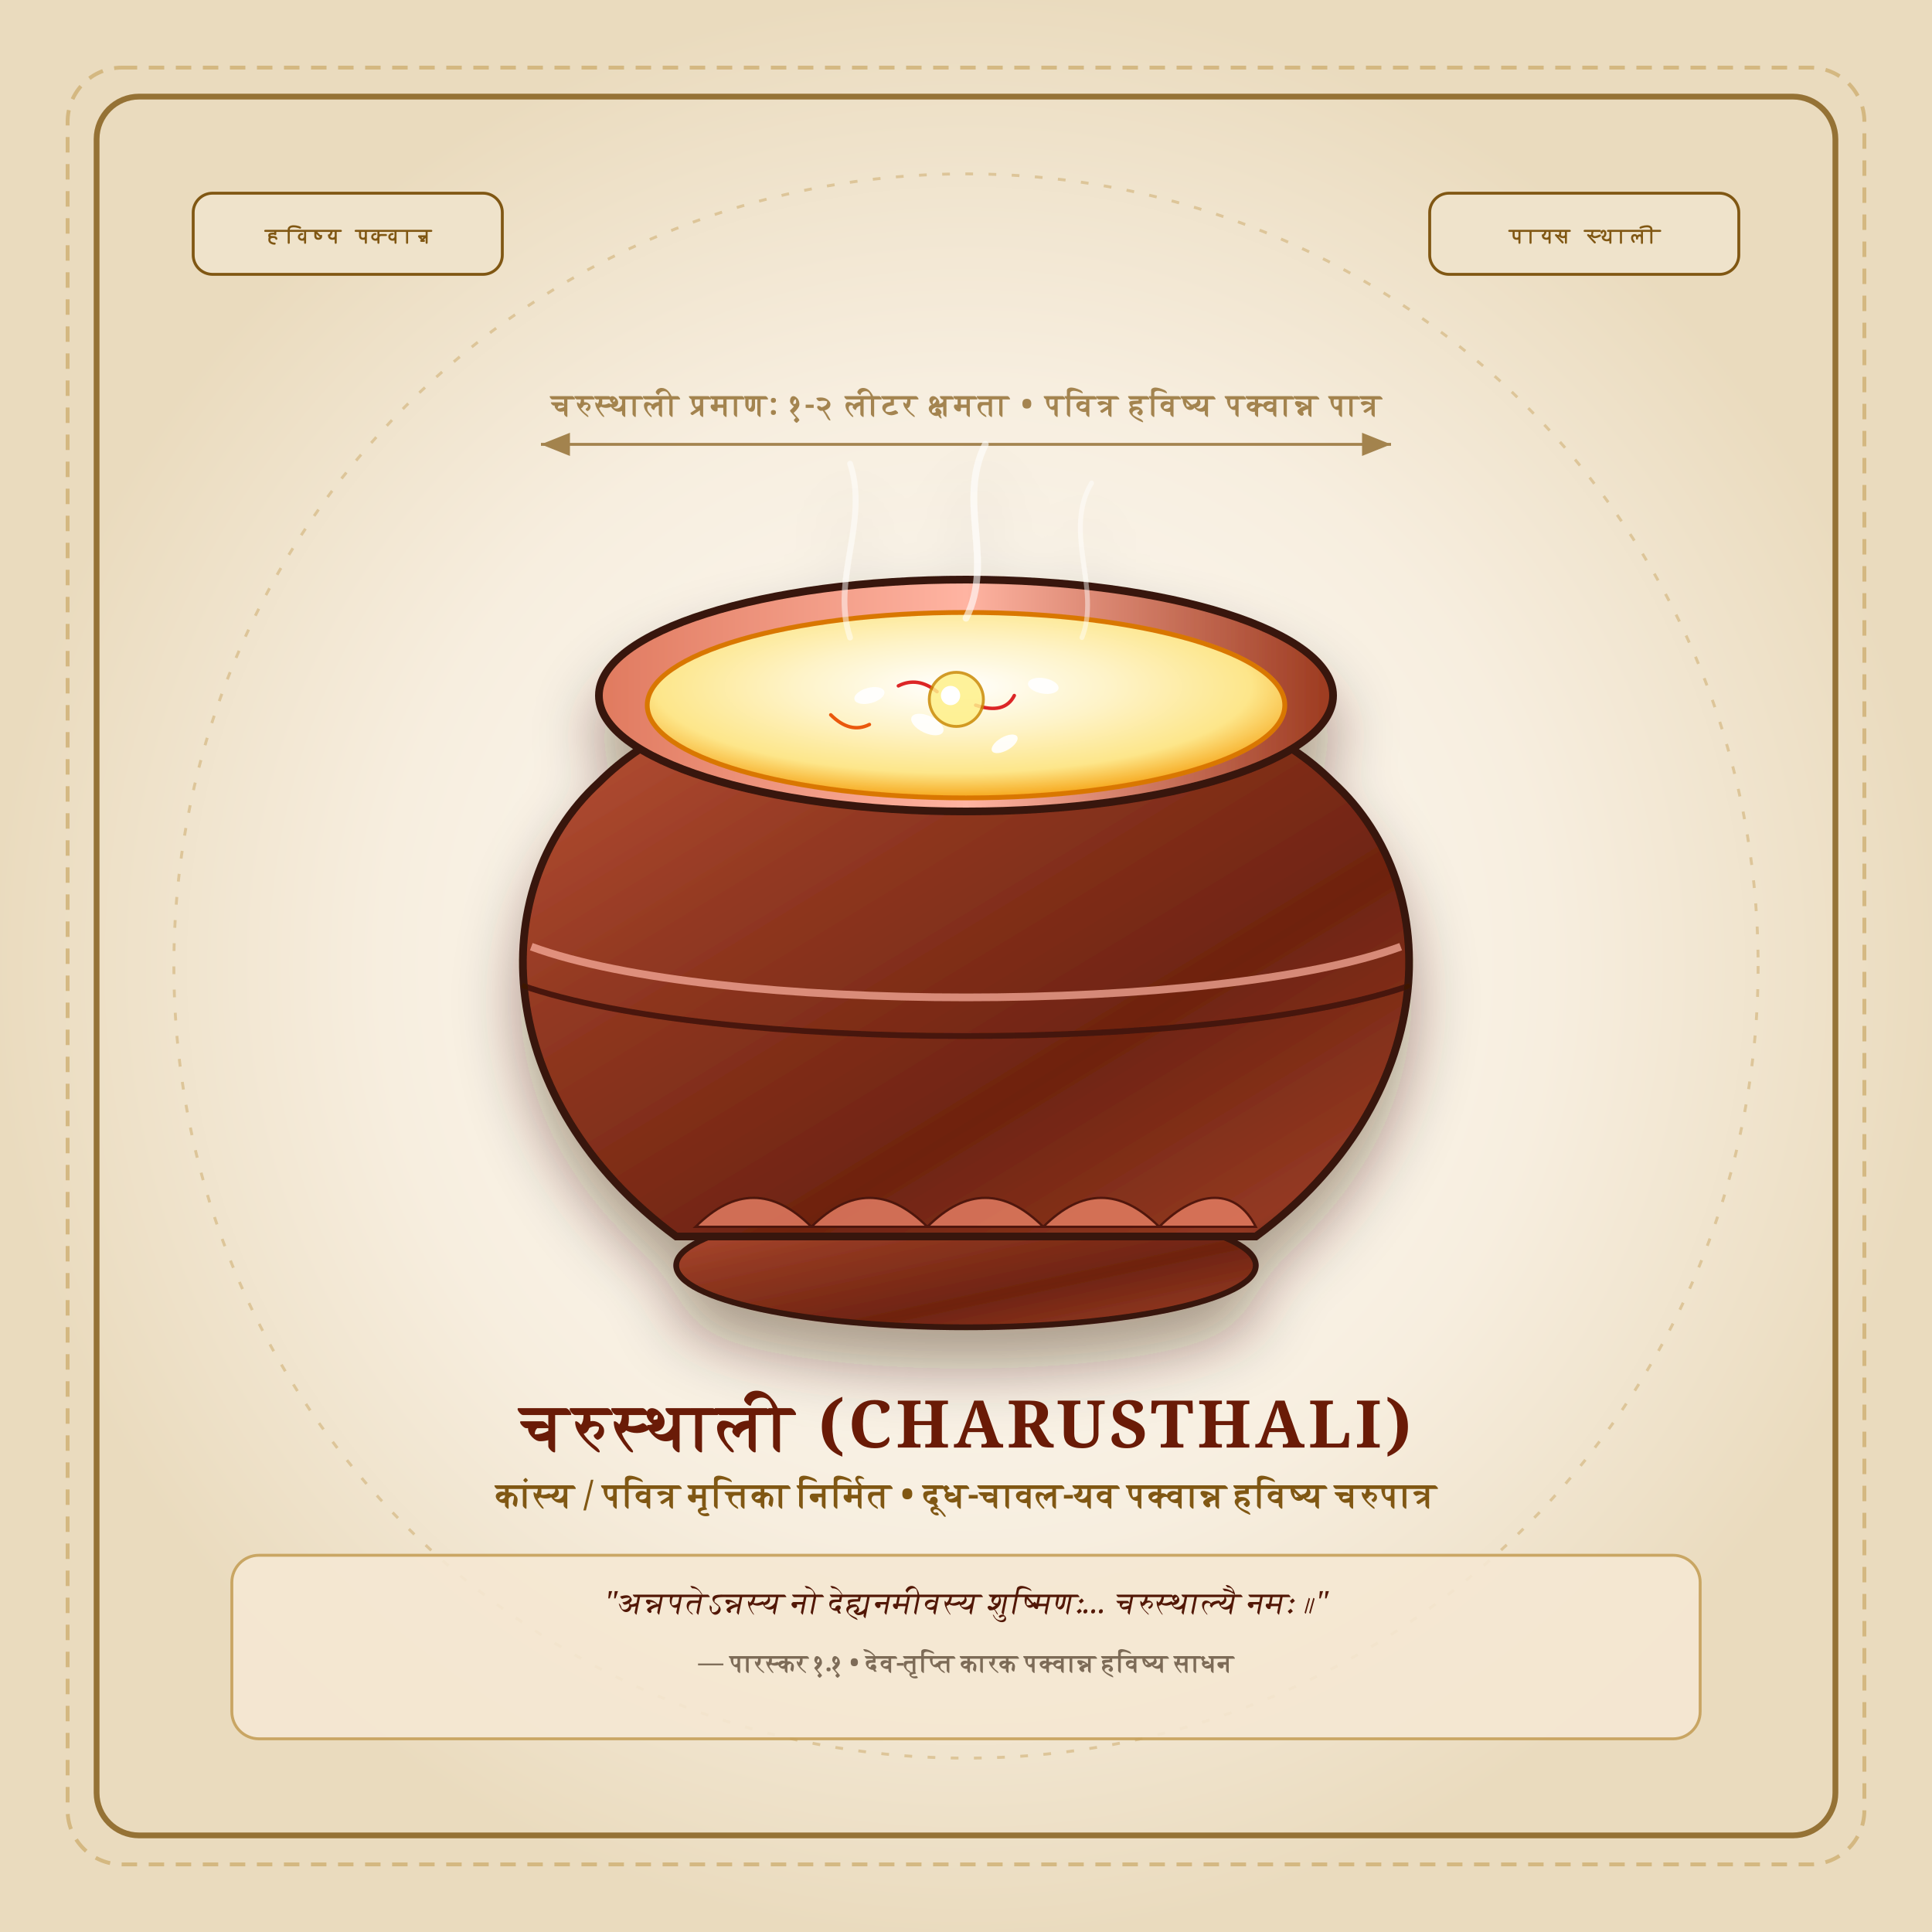
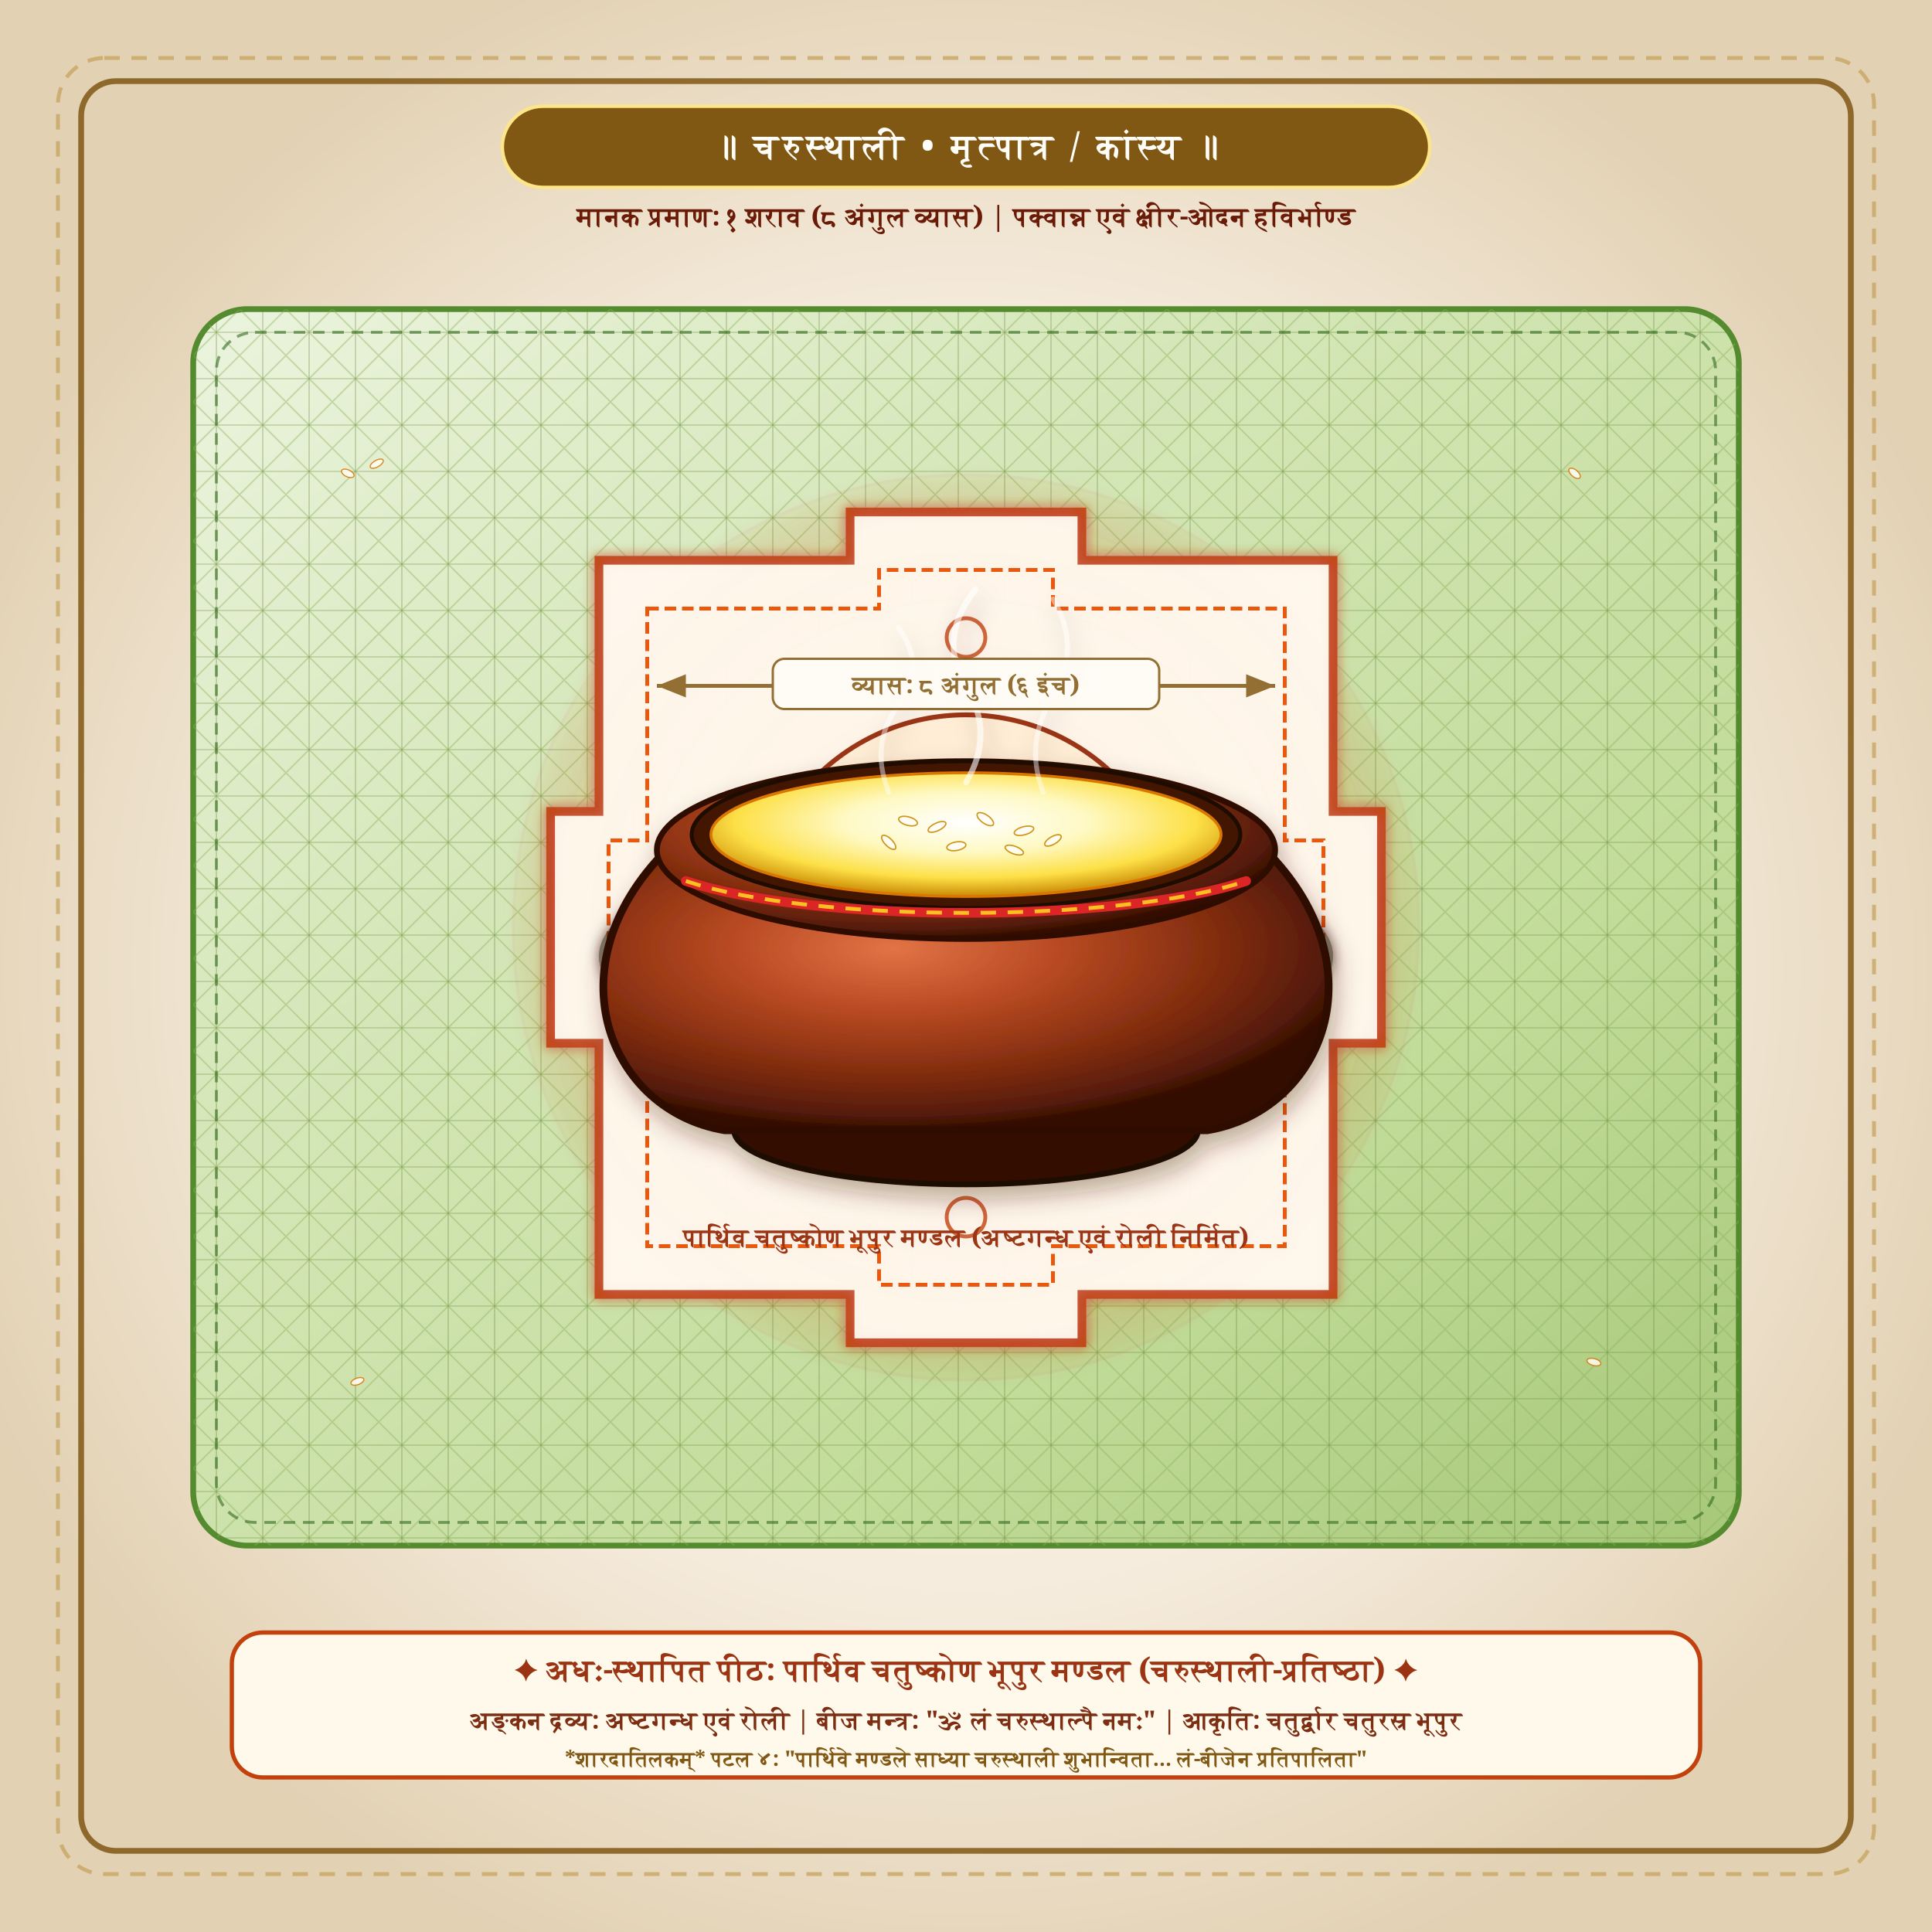
<svg xmlns="http://www.w3.org/2000/svg" viewBox="0 0 1000 1000" width="100%" height="100%">
  <defs>
-     <radialGradient id="bgGrad" cx="50%" cy="50%" r="50%">
-       <stop offset="0%" stop-color="#FFFDF9" />
-       <stop offset="60%" stop-color="#F7EEDF" />
-       <stop offset="100%" stop-color="#EADBBE" />
+     <radialGradient id="bgGrad" cx="50%" cy="50%" r="55%">
+       <stop offset="0%" stop-color="#FFFDF8" />
+       <stop offset="60%" stop-color="#F5EBDC" />
+       <stop offset="100%" stop-color="#E2D1B3" />
    </radialGradient>
-     <linearGradient id="charuClay" x1="0%" y1="0%" x2="100%" y2="100%">
-       <stop offset="0%" stop-color="#BD5338" />
-       <stop offset="30%" stop-color="#933922" />
-       <stop offset="65%" stop-color="#6E2310" />
-       <stop offset="90%" stop-color="#933922" />
-       <stop offset="100%" stop-color="#481407" />
+     <linearGradient id="kushaWeave" x1="0%" y1="0%" x2="100%" y2="100%">
+       <stop offset="0%" stop-color="#EBF4DE" />
+       <stop offset="30%" stop-color="#D7E8BC" />
+       <stop offset="70%" stop-color="#C2DC9A" />
+       <stop offset="100%" stop-color="#A6C878" />
    </linearGradient>
-     <linearGradient id="charuRim" x1="0%" y1="0%" x2="100%" y2="0%">
-       <stop offset="0%" stop-color="#E07A5F" />
-       <stop offset="50%" stop-color="#FFB4A2" />
-       <stop offset="100%" stop-color="#9C3A1F" />
-     </linearGradient>
-     <radialGradient id="charuFood" cx="48%" cy="40%" r="62%">
+     <pattern id="kushaPattern" width="24" height="24" patternUnits="userSpaceOnUse">
+       <path d="M 0,0 L 24,24 M 24,0 L 0,24" stroke="#8CAE5B" stroke-width="0.8" opacity="0.4" />
+       <line x1="0" y1="12" x2="24" y2="12" stroke="#6C8E3B" stroke-width="0.6" opacity="0.35" />
+       <line x1="12" y1="0" x2="12" y2="24" stroke="#5E7E2F" stroke-width="0.6" opacity="0.35" />
+     </pattern>
+     <radialGradient id="prithviAura" cx="50%" cy="50%" r="50%">
+       <stop offset="0%" stop-color="#FFEDD5" stop-opacity="0.9" />
+       <stop offset="50%" stop-color="#FB923C" stop-opacity="0.5" />
+       <stop offset="100%" stop-color="#C2410C" stop-opacity="0.08" />
+     </radialGradient>
+     <radialGradient id="clayPot" cx="40%" cy="35%" r="65%">
+       <stop offset="0%" stop-color="#E27346" />
+       <stop offset="35%" stop-color="#B84A22" />
+       <stop offset="70%" stop-color="#802C0E" />
+       <stop offset="92%" stop-color="#541B08" />
+       <stop offset="100%" stop-color="#330D03" />
+     </radialGradient>
+     <radialGradient id="sacredCharu" cx="50%" cy="40%" r="60%">
      <stop offset="0%" stop-color="#FFFFFF" />
-       <stop offset="40%" stop-color="#FEF3C7" />
-       <stop offset="75%" stop-color="#FDE68A" />
-       <stop offset="100%" stop-color="#F59E0B" />
+       <stop offset="40%" stop-color="#FEF9C3" />
+       <stop offset="75%" stop-color="#FDE047" />
+       <stop offset="100%" stop-color="#CA8A04" />
    </radialGradient>
-     <linearGradient id="saffronGold" x1="0%" y1="0%" x2="100%" y2="100%">
-       <stop offset="0%" stop-color="#F59E0B" />
-       <stop offset="100%" stop-color="#B45309" />
-     </linearGradient>
-     <filter id="patraShadow" x="-20%" y="-20%" width="150%" height="150%">
-       <feDropShadow dx="0" dy="20" stdDeviation="16" flood-color="#38150A" flood-opacity="0.4" />
+     <filter id="yantraGlowFilter" x="-20%" y="-20%" width="140%" height="140%">
+       <feGaussianBlur stdDeviation="3" result="blur" />
+       <feComposite in="SourceGraphic" in2="blur" operator="over" />
+     </filter>
+     <filter id="patraDeepShadow" x="-25%" y="-25%" width="150%" height="150%">
+       <feDropShadow dx="8" dy="24" stdDeviation="16" flood-color="#2D1106" flood-opacity="0.55" />
+       <feDropShadow dx="2" dy="6" stdDeviation="6" flood-color="#421908" flood-opacity="0.35" />
    </filter>
  </defs>
  <rect width="1000" height="1000" fill="url(#bgGrad)" />
-   <rect x="35" y="35" width="930" height="930" rx="28" fill="none" stroke="#C5A059" stroke-width="2" stroke-dasharray="8 6" opacity="0.6" />
-   <rect x="50" y="50" width="900" height="900" rx="22" fill="none" stroke="#805713" stroke-width="3" opacity="0.8" />
-   <circle cx="500" cy="500" r="410" fill="none" stroke="#C5A059" stroke-width="1.5" stroke-dasharray="4 8" opacity="0.45" />
-   <g opacity="0.7">
-     <line x1="280" y1="230" x2="720" y2="230" stroke="#805713" stroke-width="1.5" />
-     <path d="M 280 230 L 295 224 L 295 236 Z" fill="#805713" />
-     <path d="M 720 230 L 705 224 L 705 236 Z" fill="#805713" />
-     <text x="500" y="215" font-family="'Cinzel', 'Noto Serif', serif" font-size="16" font-weight="bold" fill="#805713" text-anchor="middle" letter-spacing="1">
-       चरुस्थाली प्रमाण: १-२ लीटर क्षमता • पवित्र हविष्य पक्वान्न पात्र
+   <rect x="30" y="30" width="940" height="940" rx="24" fill="none" stroke="#C5A059" stroke-width="2" stroke-dasharray="8 6" opacity="0.7" />
+   <rect x="42" y="42" width="916" height="916" rx="18" fill="none" stroke="#805713" stroke-width="3" opacity="0.85" />
+   <g transform="translate(500, 85)" text-anchor="middle">
+     <rect x="-240" y="-30" width="480" height="42" rx="21" fill="#805713" stroke="#FDE68A" stroke-width="1.8" />
+     <text y="-3" font-family="'Cinzel', 'Noto Serif', serif" font-size="18" font-weight="900" fill="#FFFDF8" letter-spacing="2">
+       ॥ चरुस्थाली • मृत्पात्र / कांस्य ॥
+     </text>
+     <text y="32" font-family="'Noto Serif', serif" font-size="14" font-weight="bold" fill="#6A1B07">
+       मानक प्रमाण: १ शराव (८ अंगुल व्यास) | पक्वान्न एवं क्षीर-ओदन हविर्भाण्ड
    </text>
  </g>
-   <g filter="url(#patraShadow)">
-     <ellipse cx="500" cy="655" rx="150" ry="32" fill="url(#charuClay)" stroke="#38150A" stroke-width="3" />
-     <path d="M 350 640              C 255 570, 250 460, 310 405              C 335 380, 370 365, 410 360              L 590 360              C 630 365, 665 380, 690 405              C 750 460, 745 570, 650 640              Z" fill="url(#charuClay)" stroke="#38150A" stroke-width="4" />
-     <path d="M 275 490 C 370 525, 630 525, 725 490" stroke="#FFB4A2" stroke-width="4" fill="none" opacity="0.7" />
-     <path d="M 270 510 C 370 545, 630 545, 730 510" stroke="#3D1206" stroke-width="3" fill="none" opacity="0.85" />
-     <g fill="#E07A5F" opacity="0.85" stroke="#481407" stroke-width="1.2">
-       <path d="M 360 635 C 380 615, 400 615, 420 635 Z" />
-       <path d="M 420 635 C 440 615, 460 615, 480 635 Z" />
-       <path d="M 480 635 C 500 615, 520 615, 540 635 Z" />
-       <path d="M 540 635 C 560 615, 580 615, 600 635 Z" />
-       <path d="M 600 635 C 620 615, 640 615, 650 635 Z" />
+   <g transform="translate(100, 160)">
+     <rect x="0" y="0" width="800" height="640" rx="28" fill="url(#kushaWeave)" stroke="#558B2F" stroke-width="3" />
+     <rect x="0" y="0" width="800" height="640" rx="28" fill="url(#kushaPattern)" />
+     <rect x="12" y="12" width="776" height="616" rx="20" fill="none" stroke="#33691E" stroke-width="1.5" stroke-dasharray="6 4" opacity="0.6" />
+     <g fill="#FFFDF5" stroke="#D97706" stroke-width="0.6" opacity="0.85">
+       <ellipse cx="80" cy="85" rx="3.5" ry="1.8" transform="rotate(25 80 85)" />
+       <ellipse cx="95" cy="80" rx="3.8" ry="1.7" transform="rotate(-30 95 80)" />
+       <ellipse cx="715" cy="85" rx="3.6" ry="1.8" transform="rotate(40 715 85)" />
+       <ellipse cx="725" cy="545" rx="3.7" ry="1.8" transform="rotate(15 725 545)" />
+       <ellipse cx="85" cy="555" rx="3.5" ry="1.7" transform="rotate(-20 85 555)" />
    </g>
-     <ellipse cx="500" cy="360" rx="190" ry="60" fill="url(#charuRim)" stroke="#38150A" stroke-width="4" />
-     <ellipse cx="500" cy="365" rx="165" ry="48" fill="url(#charuFood)" stroke="#D97706" stroke-width="2.5" />
-     <ellipse cx="450" cy="360" rx="8" ry="4" fill="#FFFFFF" opacity="0.9" transform="rotate(-15 450 360)" />
-     <ellipse cx="480" cy="375" rx="9" ry="4.5" fill="#FFFFFF" opacity="0.9" transform="rotate(25 480 375)" />
-     <ellipse cx="540" cy="355" rx="8" ry="4" fill="#FFFFFF" opacity="0.9" transform="rotate(10 540 355)" />
-     <ellipse cx="520" cy="385" rx="7.5" ry="3.5" fill="#FFFFFF" opacity="0.9" transform="rotate(-30 520 385)" />
-     <path d="M 465 355 Q 475 350, 485 358" stroke="#DC2626" stroke-width="1.8" fill="none" stroke-linecap="round" />
-     <path d="M 505 365 Q 520 370, 525 360" stroke="#DC2626" stroke-width="1.8" fill="none" stroke-linecap="round" />
-     <path d="M 430 370 Q 440 380, 450 375" stroke="#EA580C" stroke-width="1.8" fill="none" stroke-linecap="round" />
-     <circle cx="495" cy="362" r="14" fill="#FEF08A" stroke="#CA8A04" stroke-width="1.5" opacity="0.85" />
-     <circle cx="492" cy="360" r="5" fill="#FFFFFF" />
-     <path d="M 440 330 C 430 300, 450 270, 440 240" stroke="#FFFFFF" stroke-width="3" fill="none" stroke-linecap="round" opacity="0.5" />
-     <path d="M 500 320 C 515 290, 495 260, 510 230" stroke="#FFFFFF" stroke-width="3.5" fill="none" stroke-linecap="round" opacity="0.6" />
-     <path d="M 560 330 C 570 305, 550 275, 565 250" stroke="#FFFFFF" stroke-width="2.5" fill="none" stroke-linecap="round" opacity="0.45" />
+     <g id="underlying-yantra-charusthali" transform="translate(400, 320)" filter="url(#yantraGlowFilter)">
+       <circle cx="0" cy="0" r="235" fill="url(#prithviAura)" opacity="0.45" />
+       <path d="M -190,-190 L -60,-190 L -60,-215 L 60,-215 L 60,-190 L 190,-190                 L 190,-60 L 215,-60 L 215,60 L 190,60 L 190,190                 L 60,190 L 60,215 L -60,215 L -60,190 L -190,190                 L -190,60 L -215,60 L -215,-60 L -190,-60 Z" fill="#FFF7ED" stroke="#C2410C" stroke-width="4.5" opacity="0.9" />
+       <path d="M -165,-165 L -45,-165 L -45,-185 L 45,-185 L 45,-165 L 165,-165                 L 165,-45 L 185,-45 L 185,45 L 165,45 L 165,165                 L 45,165 L 45,185 L -45,185 L -45,165 L -165,165                 L -165,45 L -185,45 L -185,-45 L -165,-45 Z" fill="none" stroke="#EA580C" stroke-width="2" stroke-dasharray="6 3" />
+       <circle cx="0" cy="0" r="110" fill="#FFEDD5" stroke="#9A3412" stroke-width="2.5" />
+       <g stroke="#C2410C" stroke-width="2" fill="none" opacity="0.8">
+         <circle cx="0" cy="-150" r="10" />
+         <circle cx="0" cy="150" r="10" />
+         <circle cx="-150" cy="0" r="10" />
+         <circle cx="150" cy="0" r="10" />
+       </g>
+       <circle cx="0" cy="0" r="54" fill="#FFFFFF" stroke="#9A3412" stroke-width="2.5" />
+       <text x="0" y="12" font-family="'Noto Serif', serif" font-size="38" font-weight="900" fill="#9A3412" text-anchor="middle" letter-spacing="1">
+         लं
+       </text>
+       <text x="0" y="165" font-family="'Noto Serif', serif" font-size="13" font-weight="900" fill="#9A3412" text-anchor="middle">
+         पार्थिव चतुष्कोण भूपुर मण्डल (अष्टगन्ध एवं रोली निर्मित)
+       </text>
+     </g>
+     <g id="charusthali-vessel" filter="url(#patraDeepShadow)">
+       <ellipse cx="400" cy="335" rx="190" ry="60" fill="#240D04" opacity="0.55" filter="url(#yantraGlowFilter)" />
+       <ellipse cx="400" cy="425" rx="120" ry="28" fill="#330D03" stroke="#1F0702" stroke-width="3" />
+       <path d="M 245,280                 C 185,340, 215,415, 275,425                L 525,425                C 585,415, 615,340, 555,280                Z" fill="url(#clayPot)" stroke="#2D0B02" stroke-width="4" />
+       <ellipse cx="400" cy="280" rx="160" ry="46" fill="url(#clayPot)" stroke="#2D0B02" stroke-width="3" />
+       <ellipse cx="400" cy="272" rx="142" ry="38" fill="#421204" stroke="#1F0702" stroke-width="2" />
+       <ellipse cx="400" cy="272" rx="132" ry="32" fill="url(#sacredCharu)" stroke="#D97706" stroke-width="1.5" />
+       <g fill="#FFFDF5" stroke="#CA8A04" stroke-width="0.7" opacity="0.9">
+         <ellipse cx="370" cy="265" rx="5" ry="2.2" transform="rotate(15 370 265)" />
+         <ellipse cx="385" cy="268" rx="5" ry="2" transform="rotate(-25 385 268)" />
+         <ellipse cx="410" cy="264" rx="5" ry="2.2" transform="rotate(35 410 264)" />
+         <ellipse cx="430" cy="270" rx="5.2" ry="2.1" transform="rotate(-15 430 270)" />
+         <ellipse cx="360" cy="276" rx="4.8" ry="2" transform="rotate(45 360 276)" />
+         <ellipse cx="395" cy="278" rx="5" ry="2.2" transform="rotate(-10 395 278)" />
+         <ellipse cx="425" cy="280" rx="5" ry="2" transform="rotate(20 425 280)" />
+         <ellipse cx="445" cy="275" rx="4.8" ry="2" transform="rotate(-30 445 275)" />
+       </g>
+       <path d="M 360,250 Q 350,225 365,205 Q 380,185 365,165" stroke="#FFFFFF" stroke-width="2.5" fill="none" opacity="0.45" stroke-linecap="round" />
+       <path d="M 400,245 Q 415,220 400,195 Q 385,170 405,145" stroke="#FFFFFF" stroke-width="3" fill="none" opacity="0.6" stroke-linecap="round" />
+       <path d="M 440,250 Q 430,225 445,200 Q 460,175 445,150" stroke="#FFFFFF" stroke-width="2.5" fill="none" opacity="0.45" stroke-linecap="round" />
+       <path d="M 255,296 C 320,318, 480,318, 545,296" stroke="#DC2626" stroke-width="5" fill="none" stroke-linecap="round" />
+       <path d="M 255,296 C 320,318, 480,318, 545,296" stroke="#FBBF24" stroke-width="2" stroke-dasharray="8 6" fill="none" />
+     </g>
+     <g opacity="0.85">
+       <line x1="240" y1="195" x2="560" y2="195" stroke="#805713" stroke-width="2" />
+       <polygon points="240,195 255,189 255,201" fill="#805713" />
+       <polygon points="560,195 545,189 545,201" fill="#805713" />
+       <rect x="300" y="181" width="200" height="26" rx="6" fill="#FFFDF8" stroke="#805713" stroke-width="1.2" />
+       <text x="400" y="199" font-family="'Cinzel', 'Noto Serif', serif" font-size="13" font-weight="900" fill="#805713" text-anchor="middle">
+         व्यास: ८ अंगुल (६ इंच)
+       </text>
+     </g>
  </g>
-   <g transform="translate(500, 750)" text-anchor="middle">
-     <text y="0" font-family="'Cinzel', 'Noto Serif', serif" font-size="34" font-weight="900" fill="#6A1B07" letter-spacing="2">
-       चरुस्थाली (CHARUSTHALI)
+   <g transform="translate(500, 890)" text-anchor="middle">
+     <rect x="-380" y="-45" width="760" height="75" rx="16" fill="#FFF9EB" stroke="#C2410C" stroke-width="2.2" />
+     <text y="-20" font-family="'Noto Serif', serif" font-size="16" font-weight="900" fill="#9A3412">
+       ✦ अधः-स्थापित पीठ: पार्थिव चतुष्कोण भूपुर मण्डल (चरुस्थाली-प्रतिष्ठा) ✦
    </text>
-     <text y="30" font-family="'Noto Serif', serif" font-size="18" font-weight="bold" fill="#805713">
-       कांस्य / पवित्र मृत्तिका निर्मित • दूध-चावल-यव पक्वान्न हविष्य चरुपात्र
+     <text y="5" font-family="'Noto Serif', serif" font-size="13" font-weight="bold" fill="#7C2D12">
+       अङ्कन द्रव्य: अष्टगन्ध एवं रोली | बीज मन्त्र: "ॐ लं चरुस्थाल्पै नमः" | आकृति: चतुर्द्वार चतुरस्र भूपुर
    </text>
-     <rect x="-380" y="55" width="760" height="95" rx="14" fill="#F5E8D3" stroke="#C5A059" stroke-width="1.5" opacity="0.9" />
-     <text y="85" font-family="'Noto Serif', serif" font-size="16" font-style="italic" fill="#521706">
-       "अन्नपतेऽन्नस्य नो देह्यनमीवस्य शुष्मिणः... चरुस्थाल्यै नमः ॥"
-     </text>
-     <text y="115" font-family="'Noto Serif', serif" font-size="13" font-weight="600" fill="#7D6B57">
-       — पारस्कर १.१ • देव-तृप्ति कारक पक्वान्न हविष्य साधन
-     </text>
-   </g>
-   <g transform="translate(100, 100)">
-     <rect x="0" y="0" width="160" height="42" rx="10" fill="#EFE3CB" stroke="#805713" stroke-width="1.5" />
-     <text x="80" y="26" font-family="monospace" font-size="13" font-weight="bold" fill="#805713" text-anchor="middle">
-       हविष्य पक्वान्न
-     </text>
-   </g>
-   <g transform="translate(740, 100)">
-     <rect x="0" y="0" width="160" height="42" rx="10" fill="#EFE3CB" stroke="#805713" stroke-width="1.5" />
-     <text x="80" y="26" font-family="monospace" font-size="13" font-weight="bold" fill="#805713" text-anchor="middle">
-       पायस स्थाली
+     <text y="24" font-family="'Noto Serif', serif" font-size="11" font-weight="bold" fill="#805713">
+       *शारदातिलकम्* पटल ४: "पार्थिवे मण्डले साध्या चरुस्थाली शुभान्विता... लं-बीजेन प्रतिपालिता"
    </text>
  </g>
</svg>
